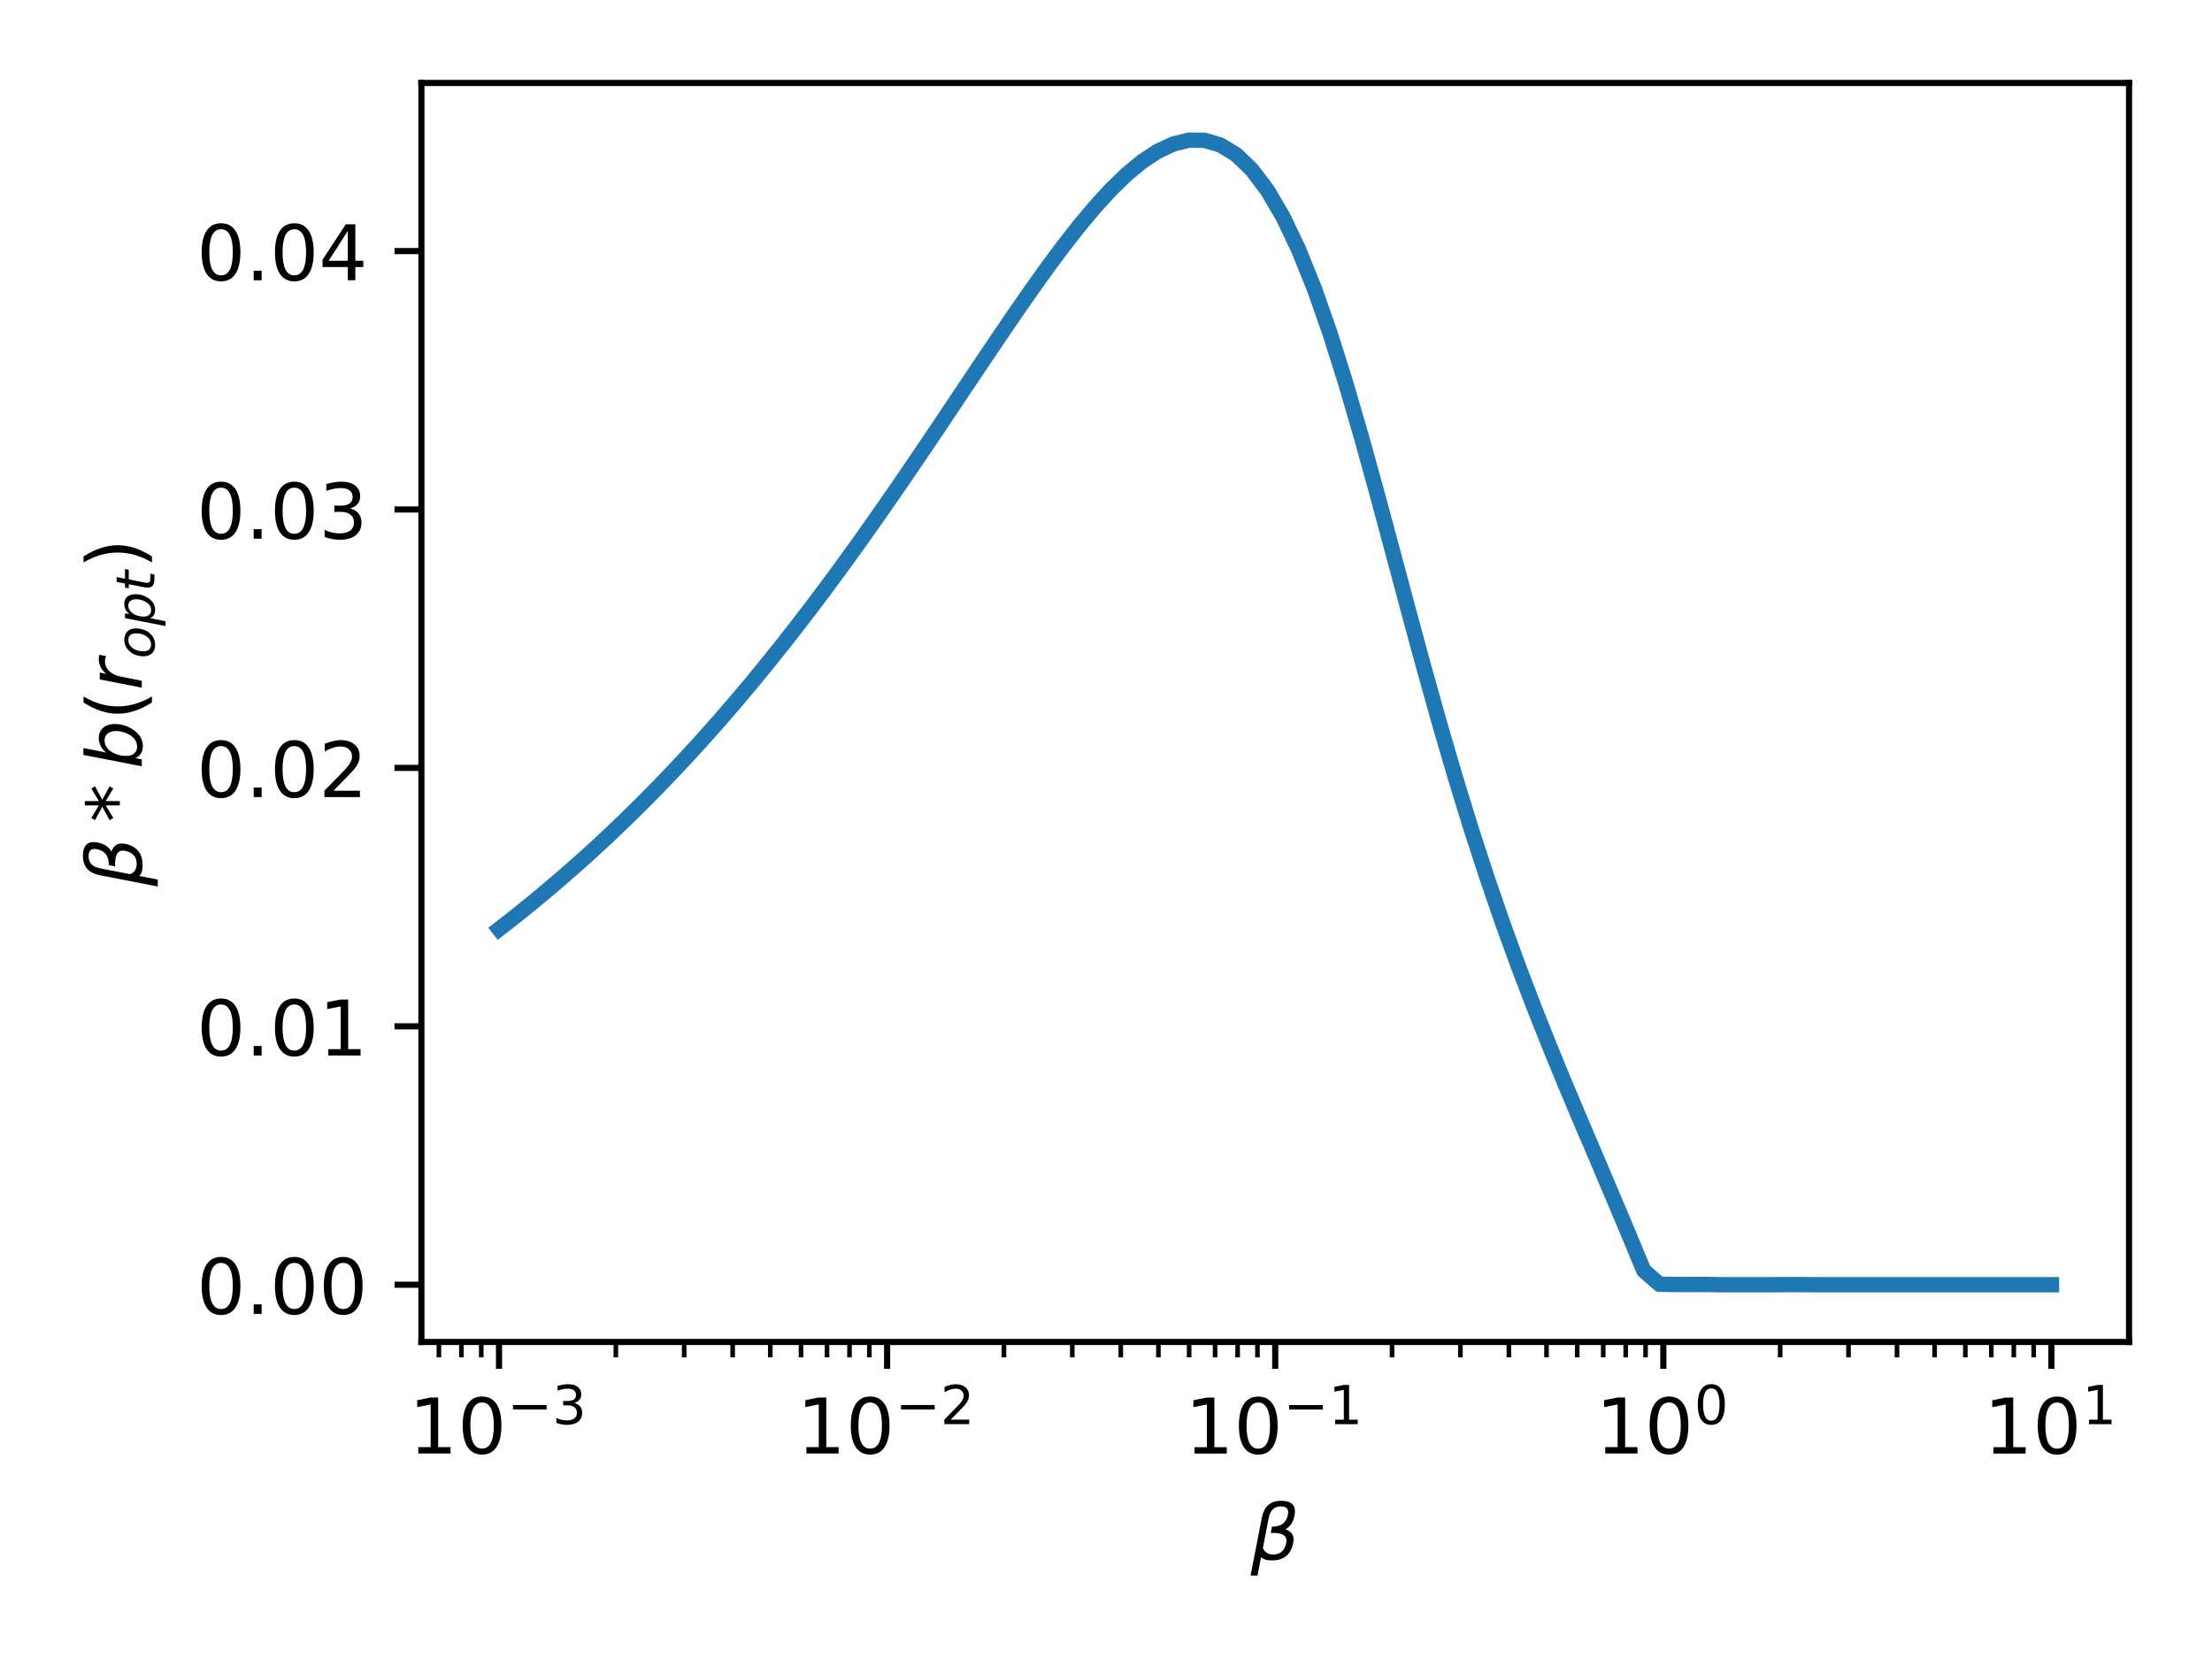
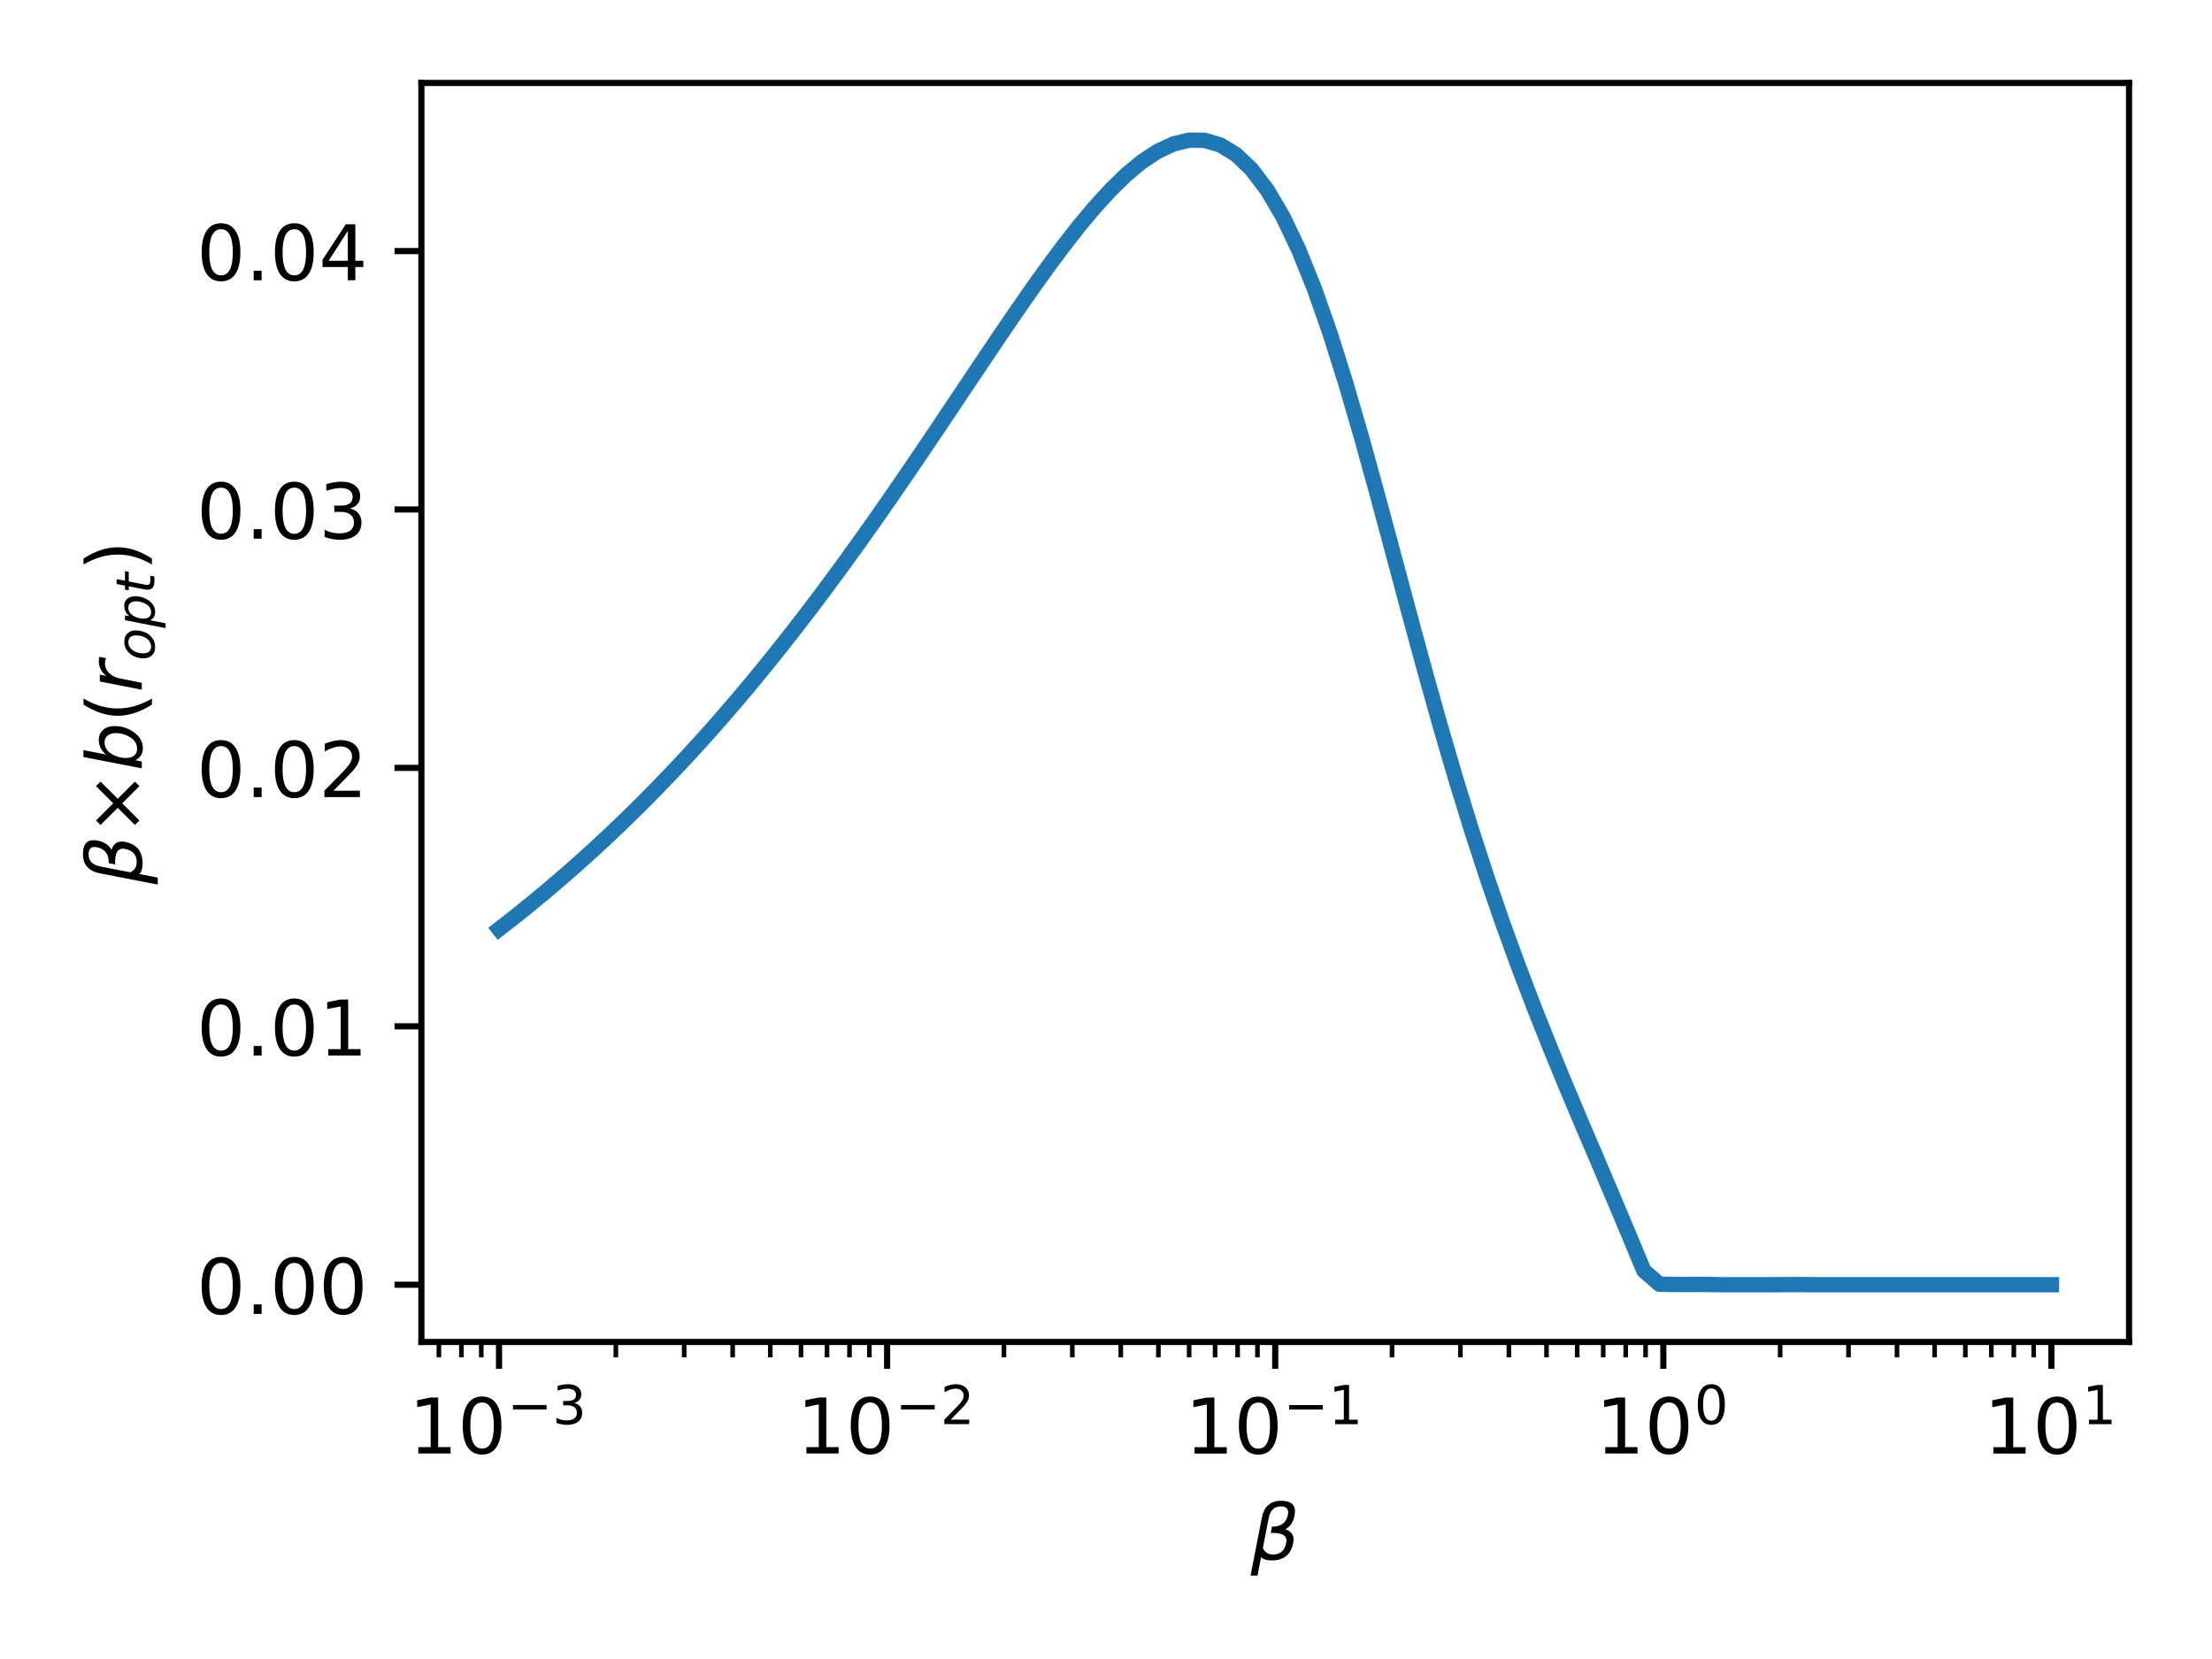
<svg xmlns="http://www.w3.org/2000/svg" xmlns:xlink="http://www.w3.org/1999/xlink" width="288pt" height="216pt" viewBox="0 0 288 216" version="1.1">
  <defs>
    <style type="text/css">*{stroke-linejoin: round; stroke-linecap: butt}</style>
  </defs>
  <g id="figure_1">
    <g id="patch_1">
      <path d="M 0 216  L 288 216  L 288 0  L 0 0  L 0 216  z " style="fill: none" />
    </g>
    <g id="axes_1">
      <g id="patch_2">
        <path d="M 54.866 174.722  L 277.2 174.722  L 277.2 10.8  L 54.866 10.8  L 54.866 174.722  z " style="fill: none" />
      </g>
      <g id="matplotlib.axis_1">
        <g id="xtick_1">
          <g id="line2d_1">
            <defs>
-               <path id="md209644b5f" d="M 0 0  L 0 3.5  " style="stroke: #000000; stroke-width: 0.8" />
+               <path id="mc2e2c64e76" d="M 0 0  L 0 3.5  " style="stroke: #000000; stroke-width: 0.8" />
            </defs>
            <g>
-               <use xlink:href="#md209644b5f" x="64.972" y="174.722" style="stroke: #000000; stroke-width: 0.8" />
+               <use xlink:href="#mc2e2c64e76" x="64.972" y="174.722" style="stroke: #000000; stroke-width: 0.8" />
            </g>
          </g>
          <g id="text_1">
            <g transform="translate(53.22173 189.3203)scale(0.1 -0.1)">
              <defs>
                <path id="DejaVuSans-31" d="M 794 531  L 1825 531  L 1825 4091  L 703 3866  L 703 4441  L 1819 4666  L 2450 4666  L 2450 531  L 3481 531  L 3481 0  L 794 0  L 794 531  z " transform="scale(0.015625)" />
                <path id="DejaVuSans-30" d="M 2034 4250  Q 1547 4250 1301 3770  Q 1056 3291 1056 2328  Q 1056 1369 1301 889  Q 1547 409 2034 409  Q 2525 409 2770 889  Q 3016 1369 3016 2328  Q 3016 3291 2770 3770  Q 2525 4250 2034 4250  z M 2034 4750  Q 2819 4750 3233 4129  Q 3647 3509 3647 2328  Q 3647 1150 3233 529  Q 2819 -91 2034 -91  Q 1250 -91 836 529  Q 422 1150 422 2328  Q 422 3509 836 4129  Q 1250 4750 2034 4750  z " transform="scale(0.015625)" />
                <path id="DejaVuSans-2212" d="M 678 2272  L 4684 2272  L 4684 1741  L 678 1741  L 678 2272  z " transform="scale(0.015625)" />
                <path id="DejaVuSans-33" d="M 2597 2516  Q 3050 2419 3304 2112  Q 3559 1806 3559 1356  Q 3559 666 3084 287  Q 2609 -91 1734 -91  Q 1441 -91 1130 -33  Q 819 25 488 141  L 488 750  Q 750 597 1062 519  Q 1375 441 1716 441  Q 2309 441 2620 675  Q 2931 909 2931 1356  Q 2931 1769 2642 2001  Q 2353 2234 1838 2234  L 1294 2234  L 1294 2753  L 1863 2753  Q 2328 2753 2575 2939  Q 2822 3125 2822 3475  Q 2822 3834 2567 4026  Q 2313 4219 1838 4219  Q 1578 4219 1281 4162  Q 984 4106 628 3988  L 628 4550  Q 988 4650 1302 4700  Q 1616 4750 1894 4750  Q 2613 4750 3031 4423  Q 3450 4097 3450 3541  Q 3450 3153 3228 2886  Q 3006 2619 2597 2516  z " transform="scale(0.015625)" />
              </defs>
              <use xlink:href="#DejaVuSans-31" transform="translate(0 0.765625)" />
              <use xlink:href="#DejaVuSans-30" transform="translate(63.62305 0.765625)" />
              <use xlink:href="#DejaVuSans-2212" transform="translate(128.2031 39.04688)scale(0.7)" />
              <use xlink:href="#DejaVuSans-33" transform="translate(186.8555 39.04688)scale(0.7)" />
            </g>
          </g>
        </g>
        <g id="xtick_2">
          <g id="line2d_2">
            <g>
-               <use xlink:href="#md209644b5f" x="115.502" y="174.722" style="stroke: #000000; stroke-width: 0.8" />
+               <use xlink:href="#mc2e2c64e76" x="115.502" y="174.722" style="stroke: #000000; stroke-width: 0.8" />
            </g>
          </g>
          <g id="text_2">
            <g transform="translate(103.7523 189.3203)scale(0.1 -0.1)">
              <defs>
                <path id="DejaVuSans-32" d="M 1228 531  L 3431 531  L 3431 0  L 469 0  L 469 531  Q 828 903 1448 1529  Q 2069 2156 2228 2338  Q 2531 2678 2651 2914  Q 2772 3150 2772 3378  Q 2772 3750 2511 3984  Q 2250 4219 1831 4219  Q 1534 4219 1204 4116  Q 875 4013 500 3803  L 500 4441  Q 881 4594 1212 4672  Q 1544 4750 1819 4750  Q 2544 4750 2975 4387  Q 3406 4025 3406 3419  Q 3406 3131 3298 2873  Q 3191 2616 2906 2266  Q 2828 2175 2409 1742  Q 1991 1309 1228 531  z " transform="scale(0.015625)" />
              </defs>
              <use xlink:href="#DejaVuSans-31" transform="translate(0 0.765625)" />
              <use xlink:href="#DejaVuSans-30" transform="translate(63.62305 0.765625)" />
              <use xlink:href="#DejaVuSans-2212" transform="translate(128.2031 39.04688)scale(0.7)" />
              <use xlink:href="#DejaVuSans-32" transform="translate(186.8555 39.04688)scale(0.7)" />
            </g>
          </g>
        </g>
        <g id="xtick_3">
          <g id="line2d_3">
            <g>
-               <use xlink:href="#md209644b5f" x="166.033" y="174.722" style="stroke: #000000; stroke-width: 0.8" />
+               <use xlink:href="#mc2e2c64e76" x="166.033" y="174.722" style="stroke: #000000; stroke-width: 0.8" />
            </g>
          </g>
          <g id="text_3">
            <g transform="translate(154.2828 189.3203)scale(0.1 -0.1)">
              <use xlink:href="#DejaVuSans-31" transform="translate(0 0.684375)" />
              <use xlink:href="#DejaVuSans-30" transform="translate(63.62305 0.684375)" />
              <use xlink:href="#DejaVuSans-2212" transform="translate(128.2031 38.96563)scale(0.7)" />
              <use xlink:href="#DejaVuSans-31" transform="translate(186.8555 38.96563)scale(0.7)" />
            </g>
          </g>
        </g>
        <g id="xtick_4">
          <g id="line2d_4">
            <g>
-               <use xlink:href="#md209644b5f" x="216.563" y="174.722" style="stroke: #000000; stroke-width: 0.8" />
+               <use xlink:href="#mc2e2c64e76" x="216.563" y="174.722" style="stroke: #000000; stroke-width: 0.8" />
            </g>
          </g>
          <g id="text_4">
            <g transform="translate(207.7634 189.3203)scale(0.1 -0.1)">
              <use xlink:href="#DejaVuSans-31" transform="translate(0 0.765625)" />
              <use xlink:href="#DejaVuSans-30" transform="translate(63.62305 0.765625)" />
              <use xlink:href="#DejaVuSans-30" transform="translate(128.2031 39.04688)scale(0.7)" />
            </g>
          </g>
        </g>
        <g id="xtick_5">
          <g id="line2d_5">
            <g>
-               <use xlink:href="#md209644b5f" x="267.094" y="174.722" style="stroke: #000000; stroke-width: 0.8" />
+               <use xlink:href="#mc2e2c64e76" x="267.094" y="174.722" style="stroke: #000000; stroke-width: 0.8" />
            </g>
          </g>
          <g id="text_5">
            <g transform="translate(258.2939 189.3203)scale(0.1 -0.1)">
              <use xlink:href="#DejaVuSans-31" transform="translate(0 0.684375)" />
              <use xlink:href="#DejaVuSans-30" transform="translate(63.62305 0.684375)" />
              <use xlink:href="#DejaVuSans-31" transform="translate(128.2031 38.96563)scale(0.7)" />
            </g>
          </g>
        </g>
        <g id="xtick_6">
          <g id="line2d_6">
            <defs>
-               <path id="m3c628afcc4" d="M 0 0  L 0 2  " style="stroke: #000000; stroke-width: 0.6" />
+               <path id="md98b3dc44e" d="M 0 0  L 0 2  " style="stroke: #000000; stroke-width: 0.6" />
            </defs>
            <g>
-               <use xlink:href="#m3c628afcc4" x="57.144" y="174.722" style="stroke: #000000; stroke-width: 0.6" />
+               <use xlink:href="#md98b3dc44e" x="57.144" y="174.722" style="stroke: #000000; stroke-width: 0.6" />
            </g>
          </g>
        </g>
        <g id="xtick_7">
          <g id="line2d_7">
            <g>
-               <use xlink:href="#m3c628afcc4" x="60.075" y="174.722" style="stroke: #000000; stroke-width: 0.6" />
+               <use xlink:href="#md98b3dc44e" x="60.075" y="174.722" style="stroke: #000000; stroke-width: 0.6" />
            </g>
          </g>
        </g>
        <g id="xtick_8">
          <g id="line2d_8">
            <g>
-               <use xlink:href="#m3c628afcc4" x="62.66" y="174.722" style="stroke: #000000; stroke-width: 0.6" />
+               <use xlink:href="#md98b3dc44e" x="62.66" y="174.722" style="stroke: #000000; stroke-width: 0.6" />
            </g>
          </g>
        </g>
        <g id="xtick_9">
          <g id="line2d_9">
            <g>
-               <use xlink:href="#m3c628afcc4" x="80.183" y="174.722" style="stroke: #000000; stroke-width: 0.6" />
+               <use xlink:href="#md98b3dc44e" x="80.183" y="174.722" style="stroke: #000000; stroke-width: 0.6" />
            </g>
          </g>
        </g>
        <g id="xtick_10">
          <g id="line2d_10">
            <g>
-               <use xlink:href="#m3c628afcc4" x="89.081" y="174.722" style="stroke: #000000; stroke-width: 0.6" />
+               <use xlink:href="#md98b3dc44e" x="89.081" y="174.722" style="stroke: #000000; stroke-width: 0.6" />
            </g>
          </g>
        </g>
        <g id="xtick_11">
          <g id="line2d_11">
            <g>
-               <use xlink:href="#m3c628afcc4" x="95.394" y="174.722" style="stroke: #000000; stroke-width: 0.6" />
+               <use xlink:href="#md98b3dc44e" x="95.394" y="174.722" style="stroke: #000000; stroke-width: 0.6" />
            </g>
          </g>
        </g>
        <g id="xtick_12">
          <g id="line2d_12">
            <g>
-               <use xlink:href="#m3c628afcc4" x="100.291" y="174.722" style="stroke: #000000; stroke-width: 0.6" />
+               <use xlink:href="#md98b3dc44e" x="100.291" y="174.722" style="stroke: #000000; stroke-width: 0.6" />
            </g>
          </g>
        </g>
        <g id="xtick_13">
          <g id="line2d_13">
            <g>
-               <use xlink:href="#m3c628afcc4" x="104.292" y="174.722" style="stroke: #000000; stroke-width: 0.6" />
+               <use xlink:href="#md98b3dc44e" x="104.292" y="174.722" style="stroke: #000000; stroke-width: 0.6" />
            </g>
          </g>
        </g>
        <g id="xtick_14">
          <g id="line2d_14">
            <g>
-               <use xlink:href="#m3c628afcc4" x="107.675" y="174.722" style="stroke: #000000; stroke-width: 0.6" />
+               <use xlink:href="#md98b3dc44e" x="107.675" y="174.722" style="stroke: #000000; stroke-width: 0.6" />
            </g>
          </g>
        </g>
        <g id="xtick_15">
          <g id="line2d_15">
            <g>
-               <use xlink:href="#m3c628afcc4" x="110.605" y="174.722" style="stroke: #000000; stroke-width: 0.6" />
+               <use xlink:href="#md98b3dc44e" x="110.605" y="174.722" style="stroke: #000000; stroke-width: 0.6" />
            </g>
          </g>
        </g>
        <g id="xtick_16">
          <g id="line2d_16">
            <g>
-               <use xlink:href="#m3c628afcc4" x="113.19" y="174.722" style="stroke: #000000; stroke-width: 0.6" />
+               <use xlink:href="#md98b3dc44e" x="113.19" y="174.722" style="stroke: #000000; stroke-width: 0.6" />
            </g>
          </g>
        </g>
        <g id="xtick_17">
          <g id="line2d_17">
            <g>
-               <use xlink:href="#m3c628afcc4" x="130.713" y="174.722" style="stroke: #000000; stroke-width: 0.6" />
+               <use xlink:href="#md98b3dc44e" x="130.713" y="174.722" style="stroke: #000000; stroke-width: 0.6" />
            </g>
          </g>
        </g>
        <g id="xtick_18">
          <g id="line2d_18">
            <g>
-               <use xlink:href="#m3c628afcc4" x="139.611" y="174.722" style="stroke: #000000; stroke-width: 0.6" />
+               <use xlink:href="#md98b3dc44e" x="139.611" y="174.722" style="stroke: #000000; stroke-width: 0.6" />
            </g>
          </g>
        </g>
        <g id="xtick_19">
          <g id="line2d_19">
            <g>
-               <use xlink:href="#m3c628afcc4" x="145.925" y="174.722" style="stroke: #000000; stroke-width: 0.6" />
+               <use xlink:href="#md98b3dc44e" x="145.925" y="174.722" style="stroke: #000000; stroke-width: 0.6" />
            </g>
          </g>
        </g>
        <g id="xtick_20">
          <g id="line2d_20">
            <g>
-               <use xlink:href="#m3c628afcc4" x="150.822" y="174.722" style="stroke: #000000; stroke-width: 0.6" />
+               <use xlink:href="#md98b3dc44e" x="150.822" y="174.722" style="stroke: #000000; stroke-width: 0.6" />
            </g>
          </g>
        </g>
        <g id="xtick_21">
          <g id="line2d_21">
            <g>
-               <use xlink:href="#m3c628afcc4" x="154.823" y="174.722" style="stroke: #000000; stroke-width: 0.6" />
+               <use xlink:href="#md98b3dc44e" x="154.823" y="174.722" style="stroke: #000000; stroke-width: 0.6" />
            </g>
          </g>
        </g>
        <g id="xtick_22">
          <g id="line2d_22">
            <g>
-               <use xlink:href="#m3c628afcc4" x="158.206" y="174.722" style="stroke: #000000; stroke-width: 0.6" />
+               <use xlink:href="#md98b3dc44e" x="158.206" y="174.722" style="stroke: #000000; stroke-width: 0.6" />
            </g>
          </g>
        </g>
        <g id="xtick_23">
          <g id="line2d_23">
            <g>
-               <use xlink:href="#m3c628afcc4" x="161.136" y="174.722" style="stroke: #000000; stroke-width: 0.6" />
+               <use xlink:href="#md98b3dc44e" x="161.136" y="174.722" style="stroke: #000000; stroke-width: 0.6" />
            </g>
          </g>
        </g>
        <g id="xtick_24">
          <g id="line2d_24">
            <g>
-               <use xlink:href="#m3c628afcc4" x="163.721" y="174.722" style="stroke: #000000; stroke-width: 0.6" />
+               <use xlink:href="#md98b3dc44e" x="163.721" y="174.722" style="stroke: #000000; stroke-width: 0.6" />
            </g>
          </g>
        </g>
        <g id="xtick_25">
          <g id="line2d_25">
            <g>
-               <use xlink:href="#m3c628afcc4" x="181.244" y="174.722" style="stroke: #000000; stroke-width: 0.6" />
+               <use xlink:href="#md98b3dc44e" x="181.244" y="174.722" style="stroke: #000000; stroke-width: 0.6" />
            </g>
          </g>
        </g>
        <g id="xtick_26">
          <g id="line2d_26">
            <g>
-               <use xlink:href="#m3c628afcc4" x="190.142" y="174.722" style="stroke: #000000; stroke-width: 0.6" />
+               <use xlink:href="#md98b3dc44e" x="190.142" y="174.722" style="stroke: #000000; stroke-width: 0.6" />
            </g>
          </g>
        </g>
        <g id="xtick_27">
          <g id="line2d_27">
            <g>
-               <use xlink:href="#m3c628afcc4" x="196.455" y="174.722" style="stroke: #000000; stroke-width: 0.6" />
+               <use xlink:href="#md98b3dc44e" x="196.455" y="174.722" style="stroke: #000000; stroke-width: 0.6" />
            </g>
          </g>
        </g>
        <g id="xtick_28">
          <g id="line2d_28">
            <g>
-               <use xlink:href="#m3c628afcc4" x="201.352" y="174.722" style="stroke: #000000; stroke-width: 0.6" />
+               <use xlink:href="#md98b3dc44e" x="201.352" y="174.722" style="stroke: #000000; stroke-width: 0.6" />
            </g>
          </g>
        </g>
        <g id="xtick_29">
          <g id="line2d_29">
            <g>
-               <use xlink:href="#m3c628afcc4" x="205.353" y="174.722" style="stroke: #000000; stroke-width: 0.6" />
+               <use xlink:href="#md98b3dc44e" x="205.353" y="174.722" style="stroke: #000000; stroke-width: 0.6" />
            </g>
          </g>
        </g>
        <g id="xtick_30">
          <g id="line2d_30">
            <g>
-               <use xlink:href="#m3c628afcc4" x="208.736" y="174.722" style="stroke: #000000; stroke-width: 0.6" />
+               <use xlink:href="#md98b3dc44e" x="208.736" y="174.722" style="stroke: #000000; stroke-width: 0.6" />
            </g>
          </g>
        </g>
        <g id="xtick_31">
          <g id="line2d_31">
            <g>
-               <use xlink:href="#m3c628afcc4" x="211.666" y="174.722" style="stroke: #000000; stroke-width: 0.6" />
+               <use xlink:href="#md98b3dc44e" x="211.666" y="174.722" style="stroke: #000000; stroke-width: 0.6" />
            </g>
          </g>
        </g>
        <g id="xtick_32">
          <g id="line2d_32">
            <g>
-               <use xlink:href="#m3c628afcc4" x="214.251" y="174.722" style="stroke: #000000; stroke-width: 0.6" />
+               <use xlink:href="#md98b3dc44e" x="214.251" y="174.722" style="stroke: #000000; stroke-width: 0.6" />
            </g>
          </g>
        </g>
        <g id="xtick_33">
          <g id="line2d_33">
            <g>
-               <use xlink:href="#m3c628afcc4" x="231.775" y="174.722" style="stroke: #000000; stroke-width: 0.6" />
+               <use xlink:href="#md98b3dc44e" x="231.775" y="174.722" style="stroke: #000000; stroke-width: 0.6" />
            </g>
          </g>
        </g>
        <g id="xtick_34">
          <g id="line2d_34">
            <g>
-               <use xlink:href="#m3c628afcc4" x="240.673" y="174.722" style="stroke: #000000; stroke-width: 0.6" />
+               <use xlink:href="#md98b3dc44e" x="240.673" y="174.722" style="stroke: #000000; stroke-width: 0.6" />
            </g>
          </g>
        </g>
        <g id="xtick_35">
          <g id="line2d_35">
            <g>
-               <use xlink:href="#m3c628afcc4" x="246.986" y="174.722" style="stroke: #000000; stroke-width: 0.6" />
+               <use xlink:href="#md98b3dc44e" x="246.986" y="174.722" style="stroke: #000000; stroke-width: 0.6" />
            </g>
          </g>
        </g>
        <g id="xtick_36">
          <g id="line2d_36">
            <g>
-               <use xlink:href="#m3c628afcc4" x="251.883" y="174.722" style="stroke: #000000; stroke-width: 0.6" />
+               <use xlink:href="#md98b3dc44e" x="251.883" y="174.722" style="stroke: #000000; stroke-width: 0.6" />
            </g>
          </g>
        </g>
        <g id="xtick_37">
          <g id="line2d_37">
            <g>
-               <use xlink:href="#m3c628afcc4" x="255.884" y="174.722" style="stroke: #000000; stroke-width: 0.6" />
+               <use xlink:href="#md98b3dc44e" x="255.884" y="174.722" style="stroke: #000000; stroke-width: 0.6" />
            </g>
          </g>
        </g>
        <g id="xtick_38">
          <g id="line2d_38">
            <g>
-               <use xlink:href="#m3c628afcc4" x="259.267" y="174.722" style="stroke: #000000; stroke-width: 0.6" />
+               <use xlink:href="#md98b3dc44e" x="259.267" y="174.722" style="stroke: #000000; stroke-width: 0.6" />
            </g>
          </g>
        </g>
        <g id="xtick_39">
          <g id="line2d_39">
            <g>
-               <use xlink:href="#m3c628afcc4" x="262.197" y="174.722" style="stroke: #000000; stroke-width: 0.6" />
+               <use xlink:href="#md98b3dc44e" x="262.197" y="174.722" style="stroke: #000000; stroke-width: 0.6" />
            </g>
          </g>
        </g>
        <g id="xtick_40">
          <g id="line2d_40">
            <g>
-               <use xlink:href="#m3c628afcc4" x="264.782" y="174.722" style="stroke: #000000; stroke-width: 0.6" />
+               <use xlink:href="#md98b3dc44e" x="264.782" y="174.722" style="stroke: #000000; stroke-width: 0.6" />
            </g>
          </g>
        </g>
        <g id="text_6">
          <g transform="translate(162.8328 203.1)scale(0.1 -0.1)">
            <defs>
              <path id="DejaVuSans-Oblique-3b2" d="M 872 216  L 572 -1331  L -6 -1331  L 928 3478  Q 1206 4903 2538 4903  Q 3888 4903 3659 3700  Q 3503 2844 2894 2531  Q 3713 2250 3553 1416  Q 3272 -69 1759 -66  Q 1097 -63 872 216  z M 1019 966  Q 1259 422 1875 425  Q 2775 425 2966 1406  Q 3138 2288 1675 2219  L 1778 2750  Q 2909 2731 3106 3750  Q 3241 4438 2509 4434  Q 1691 4434 1503 3459  L 1019 966  z " transform="scale(0.015625)" />
            </defs>
            <use xlink:href="#DejaVuSans-Oblique-3b2" transform="translate(0 0.390625)" />
          </g>
        </g>
      </g>
      <g id="matplotlib.axis_2">
        <g id="ytick_1">
          <g id="line2d_41">
            <defs>
-               <path id="m2970319dc3" d="M 0 0  L -3.5 0  " style="stroke: #000000; stroke-width: 0.8" />
+               <path id="m9a4438c85f" d="M 0 0  L -3.5 0  " style="stroke: #000000; stroke-width: 0.8" />
            </defs>
            <g>
-               <use xlink:href="#m2970319dc3" x="54.866" y="167.271" style="stroke: #000000; stroke-width: 0.8" />
+               <use xlink:href="#m9a4438c85f" x="54.866" y="167.271" style="stroke: #000000; stroke-width: 0.8" />
            </g>
          </g>
          <g id="text_7">
            <g transform="translate(25.6 171.0701)scale(0.1 -0.1)">
              <defs>
                <path id="DejaVuSans-2e" d="M 684 794  L 1344 794  L 1344 0  L 684 0  L 684 794  z " transform="scale(0.015625)" />
              </defs>
              <use xlink:href="#DejaVuSans-30" />
              <use xlink:href="#DejaVuSans-2e" x="63.623" />
              <use xlink:href="#DejaVuSans-30" x="95.41" />
              <use xlink:href="#DejaVuSans-30" x="159.033" />
            </g>
          </g>
        </g>
        <g id="ytick_2">
          <g id="line2d_42">
            <g>
-               <use xlink:href="#m2970319dc3" x="54.866" y="133.626" style="stroke: #000000; stroke-width: 0.8" />
+               <use xlink:href="#m9a4438c85f" x="54.866" y="133.626" style="stroke: #000000; stroke-width: 0.8" />
            </g>
          </g>
          <g id="text_8">
            <g transform="translate(25.6 137.4249)scale(0.1 -0.1)">
              <use xlink:href="#DejaVuSans-30" />
              <use xlink:href="#DejaVuSans-2e" x="63.623" />
              <use xlink:href="#DejaVuSans-30" x="95.41" />
              <use xlink:href="#DejaVuSans-31" x="159.033" />
            </g>
          </g>
        </g>
        <g id="ytick_3">
          <g id="line2d_43">
            <g>
-               <use xlink:href="#m2970319dc3" x="54.866" y="99.981" style="stroke: #000000; stroke-width: 0.8" />
+               <use xlink:href="#m9a4438c85f" x="54.866" y="99.981" style="stroke: #000000; stroke-width: 0.8" />
            </g>
          </g>
          <g id="text_9">
            <g transform="translate(25.6 103.7798)scale(0.1 -0.1)">
              <use xlink:href="#DejaVuSans-30" />
              <use xlink:href="#DejaVuSans-2e" x="63.623" />
              <use xlink:href="#DejaVuSans-30" x="95.41" />
              <use xlink:href="#DejaVuSans-32" x="159.033" />
            </g>
          </g>
        </g>
        <g id="ytick_4">
          <g id="line2d_44">
            <g>
-               <use xlink:href="#m2970319dc3" x="54.866" y="66.335" style="stroke: #000000; stroke-width: 0.8" />
+               <use xlink:href="#m9a4438c85f" x="54.866" y="66.335" style="stroke: #000000; stroke-width: 0.8" />
            </g>
          </g>
          <g id="text_10">
            <g transform="translate(25.6 70.13465)scale(0.1 -0.1)">
              <use xlink:href="#DejaVuSans-30" />
              <use xlink:href="#DejaVuSans-2e" x="63.623" />
              <use xlink:href="#DejaVuSans-30" x="95.41" />
              <use xlink:href="#DejaVuSans-33" x="159.033" />
            </g>
          </g>
        </g>
        <g id="ytick_5">
          <g id="line2d_45">
            <g>
-               <use xlink:href="#m2970319dc3" x="54.866" y="32.69" style="stroke: #000000; stroke-width: 0.8" />
+               <use xlink:href="#m9a4438c85f" x="54.866" y="32.69" style="stroke: #000000; stroke-width: 0.8" />
            </g>
          </g>
          <g id="text_11">
            <g transform="translate(25.6 36.48949)scale(0.1 -0.1)">
              <defs>
                <path id="DejaVuSans-34" d="M 2419 4116  L 825 1625  L 2419 1625  L 2419 4116  z M 2253 4666  L 3047 4666  L 3047 1625  L 3713 1625  L 3713 1100  L 3047 1100  L 3047 0  L 2419 0  L 2419 1100  L 313 1100  L 313 1709  L 2253 4666  z " transform="scale(0.015625)" />
              </defs>
              <use xlink:href="#DejaVuSans-30" />
              <use xlink:href="#DejaVuSans-2e" x="63.623" />
              <use xlink:href="#DejaVuSans-30" x="95.41" />
              <use xlink:href="#DejaVuSans-34" x="159.033" />
            </g>
          </g>
        </g>
        <g id="text_12">
-           <g transform="translate(18.5 115.4109)rotate(-90)scale(0.1 -0.1)">
+           <g transform="translate(18.5 115.1609)rotate(-90)scale(0.1 -0.1)">
            <defs>
-               <path id="DejaVuSans-2a" d="M 3009 3897  L 1888 3291  L 3009 2681  L 2828 2375  L 1778 3009  L 1778 1831  L 1422 1831  L 1422 3009  L 372 2375  L 191 2681  L 1313 3291  L 191 3897  L 372 4206  L 1422 3572  L 1422 4750  L 1778 4750  L 1778 3572  L 2828 4206  L 3009 3897  z " transform="scale(0.015625)" />
+               <path id="DejaVuSans-d7" d="M 4488 3438  L 3059 2003  L 4488 575  L 4116 197  L 2681 1631  L 1247 197  L 878 575  L 2303 2003  L 878 3438  L 1247 3816  L 2681 2381  L 4116 3816  L 4488 3438  z " transform="scale(0.015625)" />
              <path id="DejaVuSans-Oblique-62" d="M 3169 2138  Q 3169 2591 2961 2847  Q 2753 3103 2388 3103  Q 2122 3103 1889 2973  Q 1656 2844 1484 2597  Q 1303 2338 1198 1995  Q 1094 1653 1094 1313  Q 1094 881 1298 636  Q 1503 391 1863 391  Q 2134 391 2365 517  Q 2597 644 2772 891  Q 2950 1147 3059 1487  Q 3169 1828 3169 2138  z M 1381 2969  Q 1594 3256 1914 3420  Q 2234 3584 2584 3584  Q 3122 3584 3439 3221  Q 3756 2859 3756 2241  Q 3756 1734 3570 1259  Q 3384 784 3041 416  Q 2816 172 2522 40  Q 2228 -91 1906 -91  Q 1566 -91 1316 65  Q 1066 222 909 531  L 806 0  L 231 0  L 1178 4863  L 1753 4863  L 1381 2969  z " transform="scale(0.015625)" />
              <path id="DejaVuSans-28" d="M 1984 4856  Q 1566 4138 1362 3434  Q 1159 2731 1159 2009  Q 1159 1288 1364 580  Q 1569 -128 1984 -844  L 1484 -844  Q 1016 -109 783 600  Q 550 1309 550 2009  Q 550 2706 781 3412  Q 1013 4119 1484 4856  L 1984 4856  z " transform="scale(0.015625)" />
              <path id="DejaVuSans-Oblique-72" d="M 2853 2969  Q 2766 3016 2653 3041  Q 2541 3066 2413 3066  Q 1953 3066 1609 2717  Q 1266 2369 1153 1784  L 800 0  L 225 0  L 909 3500  L 1484 3500  L 1375 2956  Q 1603 3259 1920 3421  Q 2238 3584 2597 3584  Q 2691 3584 2781 3573  Q 2872 3563 2963 3538  L 2853 2969  z " transform="scale(0.015625)" />
              <path id="DejaVuSans-Oblique-6f" d="M 1625 -91  Q 1009 -91 651 289  Q 294 669 294 1325  Q 294 1706 417 2101  Q 541 2497 738 2766  Q 1047 3184 1428 3384  Q 1809 3584 2291 3584  Q 2888 3584 3255 3212  Q 3622 2841 3622 2241  Q 3622 1825 3500 1412  Q 3378 1000 3181 728  Q 2875 309 2494 109  Q 2113 -91 1625 -91  z M 891 1344  Q 891 869 1089 633  Q 1288 397 1691 397  Q 2269 397 2648 901  Q 3028 1406 3028 2181  Q 3028 2634 2825 2865  Q 2622 3097 2228 3097  Q 1903 3097 1650 2945  Q 1397 2794 1197 2484  Q 1050 2253 970 1956  Q 891 1659 891 1344  z " transform="scale(0.015625)" />
              <path id="DejaVuSans-Oblique-70" d="M 3175 2156  Q 3175 2616 2975 2859  Q 2775 3103 2400 3103  Q 2144 3103 1911 2972  Q 1678 2841 1497 2591  Q 1319 2344 1212 1994  Q 1106 1644 1106 1300  Q 1106 863 1306 627  Q 1506 391 1875 391  Q 2147 391 2380 519  Q 2613 647 2778 891  Q 2956 1147 3065 1494  Q 3175 1841 3175 2156  z M 1394 2969  Q 1625 3272 1939 3428  Q 2253 3584 2638 3584  Q 3175 3584 3472 3232  Q 3769 2881 3769 2247  Q 3769 1728 3584 1258  Q 3400 788 3053 416  Q 2822 169 2531 39  Q 2241 -91 1919 -91  Q 1547 -91 1294 64  Q 1041 219 916 525  L 556 -1331  L -19 -1331  L 922 3500  L 1497 3500  L 1394 2969  z " transform="scale(0.015625)" />
              <path id="DejaVuSans-Oblique-74" d="M 2706 3500  L 2619 3053  L 1472 3053  L 1100 1153  Q 1081 1047 1072 975  Q 1063 903 1063 863  Q 1063 663 1183 572  Q 1303 481 1569 481  L 2150 481  L 2053 0  L 1503 0  Q 991 0 739 200  Q 488 400 488 806  Q 488 878 497 964  Q 506 1050 525 1153  L 897 3053  L 409 3053  L 500 3500  L 978 3500  L 1172 4494  L 1747 4494  L 1556 3500  L 2706 3500  z " transform="scale(0.015625)" />
              <path id="DejaVuSans-29" d="M 513 4856  L 1013 4856  Q 1481 4119 1714 3412  Q 1947 2706 1947 2009  Q 1947 1309 1714 600  Q 1481 -109 1013 -844  L 513 -844  Q 928 -128 1133 580  Q 1338 1288 1338 2009  Q 1338 2731 1133 3434  Q 928 4138 513 4856  z " transform="scale(0.015625)" />
            </defs>
            <use xlink:href="#DejaVuSans-Oblique-3b2" transform="translate(0 0.390625)" />
-             <use xlink:href="#DejaVuSans-2a" transform="translate(83.30078 0.390625)" />
-             <use xlink:href="#DejaVuSans-Oblique-62" transform="translate(152.7832 0.390625)" />
-             <use xlink:href="#DejaVuSans-28" transform="translate(216.2598 0.390625)" />
-             <use xlink:href="#DejaVuSans-Oblique-72" transform="translate(255.2734 0.390625)" />
-             <use xlink:href="#DejaVuSans-Oblique-6f" transform="translate(296.3867 -16.01562)scale(0.7)" />
-             <use xlink:href="#DejaVuSans-Oblique-70" transform="translate(339.2139 -16.01562)scale(0.7)" />
-             <use xlink:href="#DejaVuSans-Oblique-74" transform="translate(383.6475 -16.01562)scale(0.7)" />
-             <use xlink:href="#DejaVuSans-29" transform="translate(413.8281 0.390625)" />
+             <use xlink:href="#DejaVuSans-d7" transform="translate(63.81836 0.390625)" />
+             <use xlink:href="#DejaVuSans-Oblique-62" transform="translate(147.6074 0.390625)" />
+             <use xlink:href="#DejaVuSans-28" transform="translate(211.084 0.390625)" />
+             <use xlink:href="#DejaVuSans-Oblique-72" transform="translate(250.0977 0.390625)" />
+             <use xlink:href="#DejaVuSans-Oblique-6f" transform="translate(291.2109 -16.01562)scale(0.7)" />
+             <use xlink:href="#DejaVuSans-Oblique-70" transform="translate(334.0381 -16.01562)scale(0.7)" />
+             <use xlink:href="#DejaVuSans-Oblique-74" transform="translate(378.4717 -16.01562)scale(0.7)" />
+             <use xlink:href="#DejaVuSans-29" transform="translate(408.6523 0.390625)" />
          </g>
        </g>
      </g>
      <g id="line2d_46">
-         <path d="M 64.972 120.968  L 67.013 119.378  L 69.055 117.736  L 71.097 116.044  L 73.138 114.304  L 75.18 112.518  L 77.222 110.677  L 79.263 108.787  L 81.305 106.833  L 83.346 104.834  L 85.388 102.768  L 87.43 100.649  L 89.471 98.477  L 91.513 96.236  L 93.555 93.943  L 95.596 91.581  L 97.638 89.164  L 99.68 86.675  L 101.721 84.129  L 103.763 81.532  L 105.804 78.868  L 107.846 76.142  L 109.888 73.361  L 111.929 70.527  L 113.971 67.646  L 116.013 64.716  L 118.054 61.744  L 120.096 58.745  L 122.138 55.714  L 124.179 52.66  L 126.221 49.606  L 128.263 46.557  L 130.304 43.532  L 132.346 40.542  L 134.387 37.608  L 136.429 34.754  L 138.471 32.015  L 140.512 29.407  L 142.554 26.968  L 144.596 24.731  L 146.637 22.741  L 148.679 21.048  L 150.721 19.703  L 152.762 18.75  L 154.804 18.251  L 156.845 18.271  L 158.887 18.878  L 160.929 20.119  L 162.97 22.072  L 165.012 24.768  L 167.054 28.25  L 169.095 32.539  L 171.137 37.605  L 173.179 43.425  L 175.22 49.901  L 177.262 56.912  L 179.303 64.298  L 181.345 71.892  L 183.387 79.523  L 185.428 87.047  L 187.47 94.332  L 189.512 101.316  L 191.553 107.946  L 193.595 114.225  L 195.637 120.16  L 197.678 125.767  L 199.72 131.114  L 201.761 136.246  L 203.803 141.213  L 205.845 146.059  L 207.886 150.834  L 209.928 155.655  L 211.97 160.498  L 214.011 165.415  L 216.053 167.203  L 218.095 167.24  L 220.136 167.237  L 222.178 167.234  L 224.219 167.271  L 226.261 167.271  L 228.303 167.271  L 230.344 167.271  L 232.386 167.254  L 234.428 167.252  L 236.469 167.271  L 238.511 167.271  L 240.553 167.271  L 242.594 167.271  L 244.636 167.271  L 246.678 167.271  L 248.719 167.271  L 250.761 167.271  L 252.802 167.271  L 254.844 167.271  L 256.886 167.271  L 258.927 167.271  L 260.969 167.271  L 263.011 167.271  L 265.052 167.271  L 267.094 167.271  " clip-path="url(#p25497749a4)" style="fill: none; stroke: #1f77b4; stroke-width: 2; stroke-linecap: square" />
+         <path d="M 64.972 120.968  L 67.013 119.378  L 69.055 117.736  L 71.097 116.044  L 73.138 114.304  L 75.18 112.518  L 77.222 110.677  L 79.263 108.787  L 81.305 106.833  L 83.346 104.834  L 85.388 102.768  L 87.43 100.649  L 89.471 98.477  L 91.513 96.236  L 93.555 93.943  L 95.596 91.581  L 97.638 89.164  L 99.68 86.675  L 101.721 84.129  L 103.763 81.532  L 105.804 78.868  L 107.846 76.142  L 109.888 73.361  L 111.929 70.527  L 113.971 67.646  L 116.013 64.716  L 118.054 61.744  L 120.096 58.745  L 122.138 55.714  L 124.179 52.66  L 126.221 49.606  L 128.263 46.557  L 130.304 43.532  L 132.346 40.542  L 134.387 37.608  L 136.429 34.754  L 138.471 32.015  L 140.512 29.407  L 142.554 26.968  L 144.596 24.731  L 146.637 22.741  L 148.679 21.048  L 150.721 19.703  L 152.762 18.75  L 154.804 18.251  L 156.845 18.271  L 158.887 18.878  L 160.929 20.119  L 162.97 22.072  L 165.012 24.768  L 167.054 28.25  L 169.095 32.539  L 171.137 37.605  L 173.179 43.425  L 175.22 49.901  L 177.262 56.912  L 179.303 64.298  L 181.345 71.892  L 183.387 79.523  L 185.428 87.047  L 187.47 94.332  L 189.512 101.316  L 191.553 107.946  L 193.595 114.225  L 195.637 120.16  L 197.678 125.767  L 199.72 131.114  L 201.761 136.246  L 203.803 141.213  L 205.845 146.059  L 207.886 150.834  L 209.928 155.655  L 211.97 160.498  L 214.011 165.415  L 216.053 167.203  L 218.095 167.24  L 220.136 167.237  L 222.178 167.234  L 224.219 167.271  L 226.261 167.271  L 228.303 167.271  L 230.344 167.271  L 232.386 167.254  L 234.428 167.252  L 236.469 167.271  L 238.511 167.271  L 240.553 167.271  L 242.594 167.271  L 244.636 167.271  L 246.678 167.271  L 248.719 167.271  L 250.761 167.271  L 252.802 167.271  L 254.844 167.271  L 256.886 167.271  L 258.927 167.271  L 260.969 167.271  L 263.011 167.271  L 265.052 167.271  L 267.094 167.271  " clip-path="url(#p277ff904df)" style="fill: none; stroke: #1f77b4; stroke-width: 2; stroke-linecap: square" />
      </g>
      <g id="patch_3">
        <path d="M 54.866 174.722  L 54.866 10.8  " style="fill: none; stroke: #000000; stroke-width: 0.8; stroke-linejoin: miter; stroke-linecap: square" />
      </g>
      <g id="patch_4">
        <path d="M 277.2 174.722  L 277.2 10.8  " style="fill: none; stroke: #000000; stroke-width: 0.8; stroke-linejoin: miter; stroke-linecap: square" />
      </g>
      <g id="patch_5">
        <path d="M 54.866 174.722  L 277.2 174.722  " style="fill: none; stroke: #000000; stroke-width: 0.8; stroke-linejoin: miter; stroke-linecap: square" />
      </g>
      <g id="patch_6">
        <path d="M 54.866 10.8  L 277.2 10.8  " style="fill: none; stroke: #000000; stroke-width: 0.8; stroke-linejoin: miter; stroke-linecap: square" />
      </g>
    </g>
  </g>
  <defs>
-     <clipPath id="p25497749a4">
+     <clipPath id="p277ff904df">
      <rect x="54.866" y="10.8" width="222.334" height="163.922" />
    </clipPath>
  </defs>
</svg>
